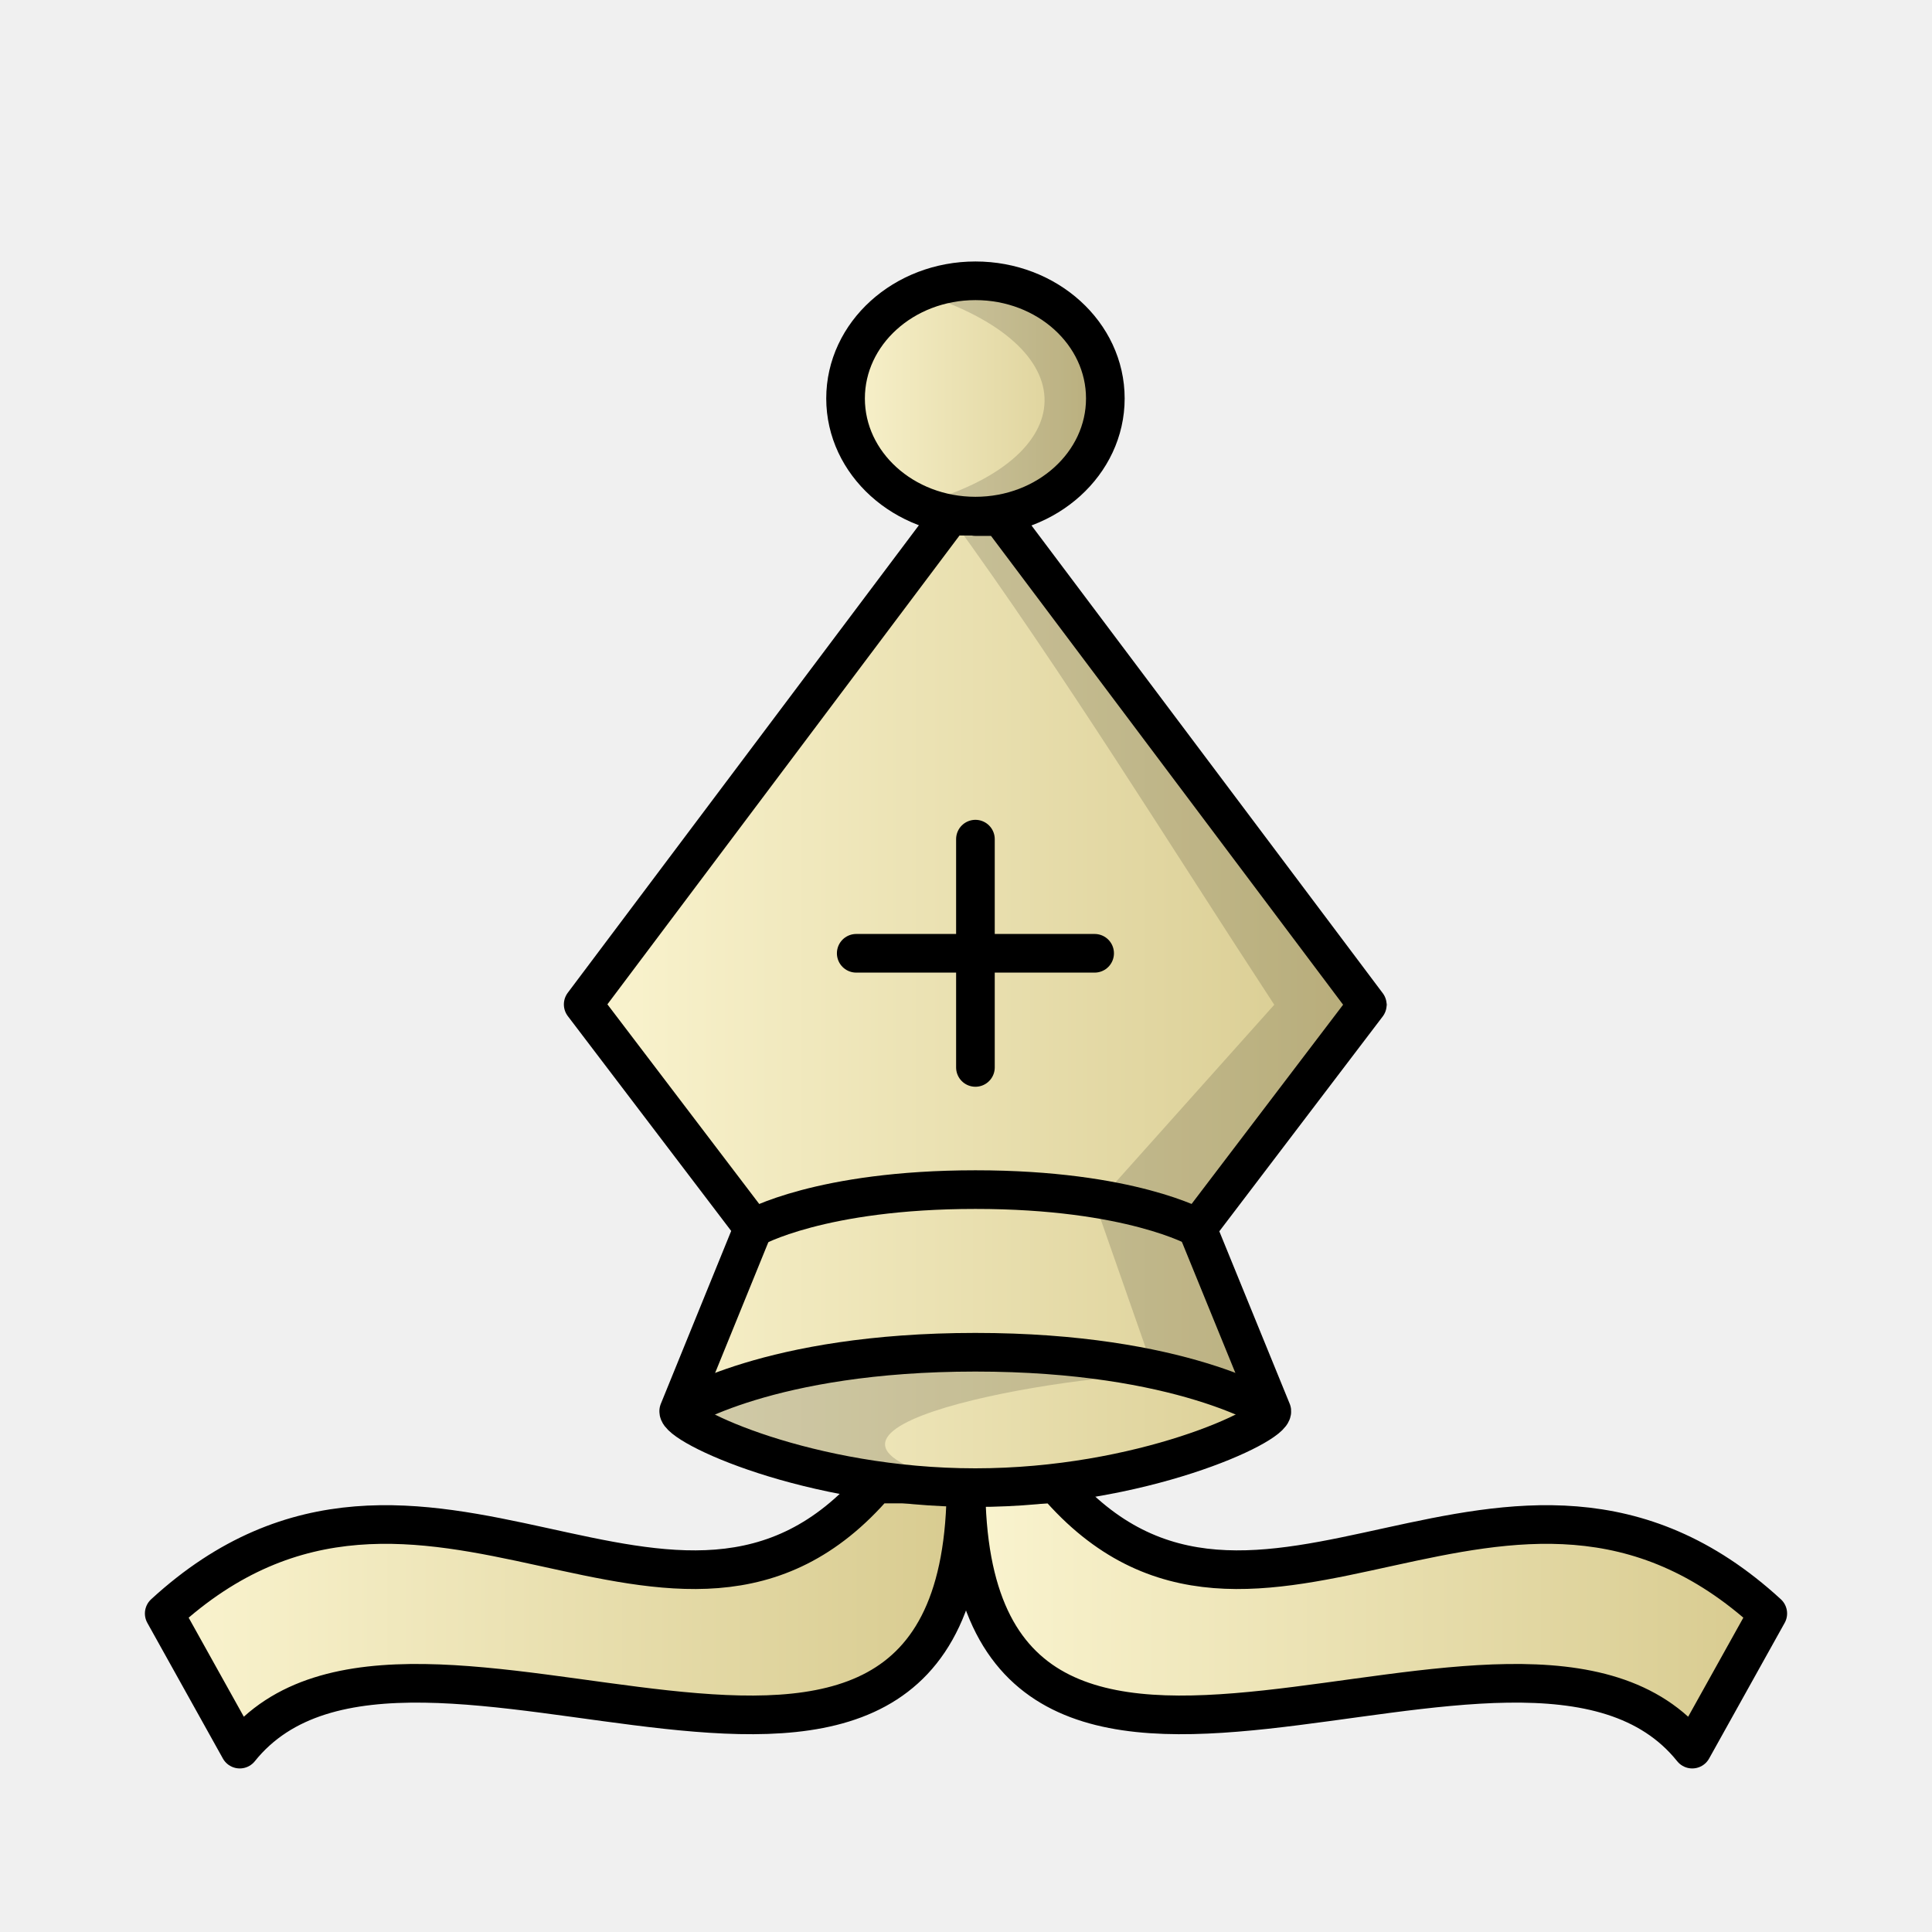
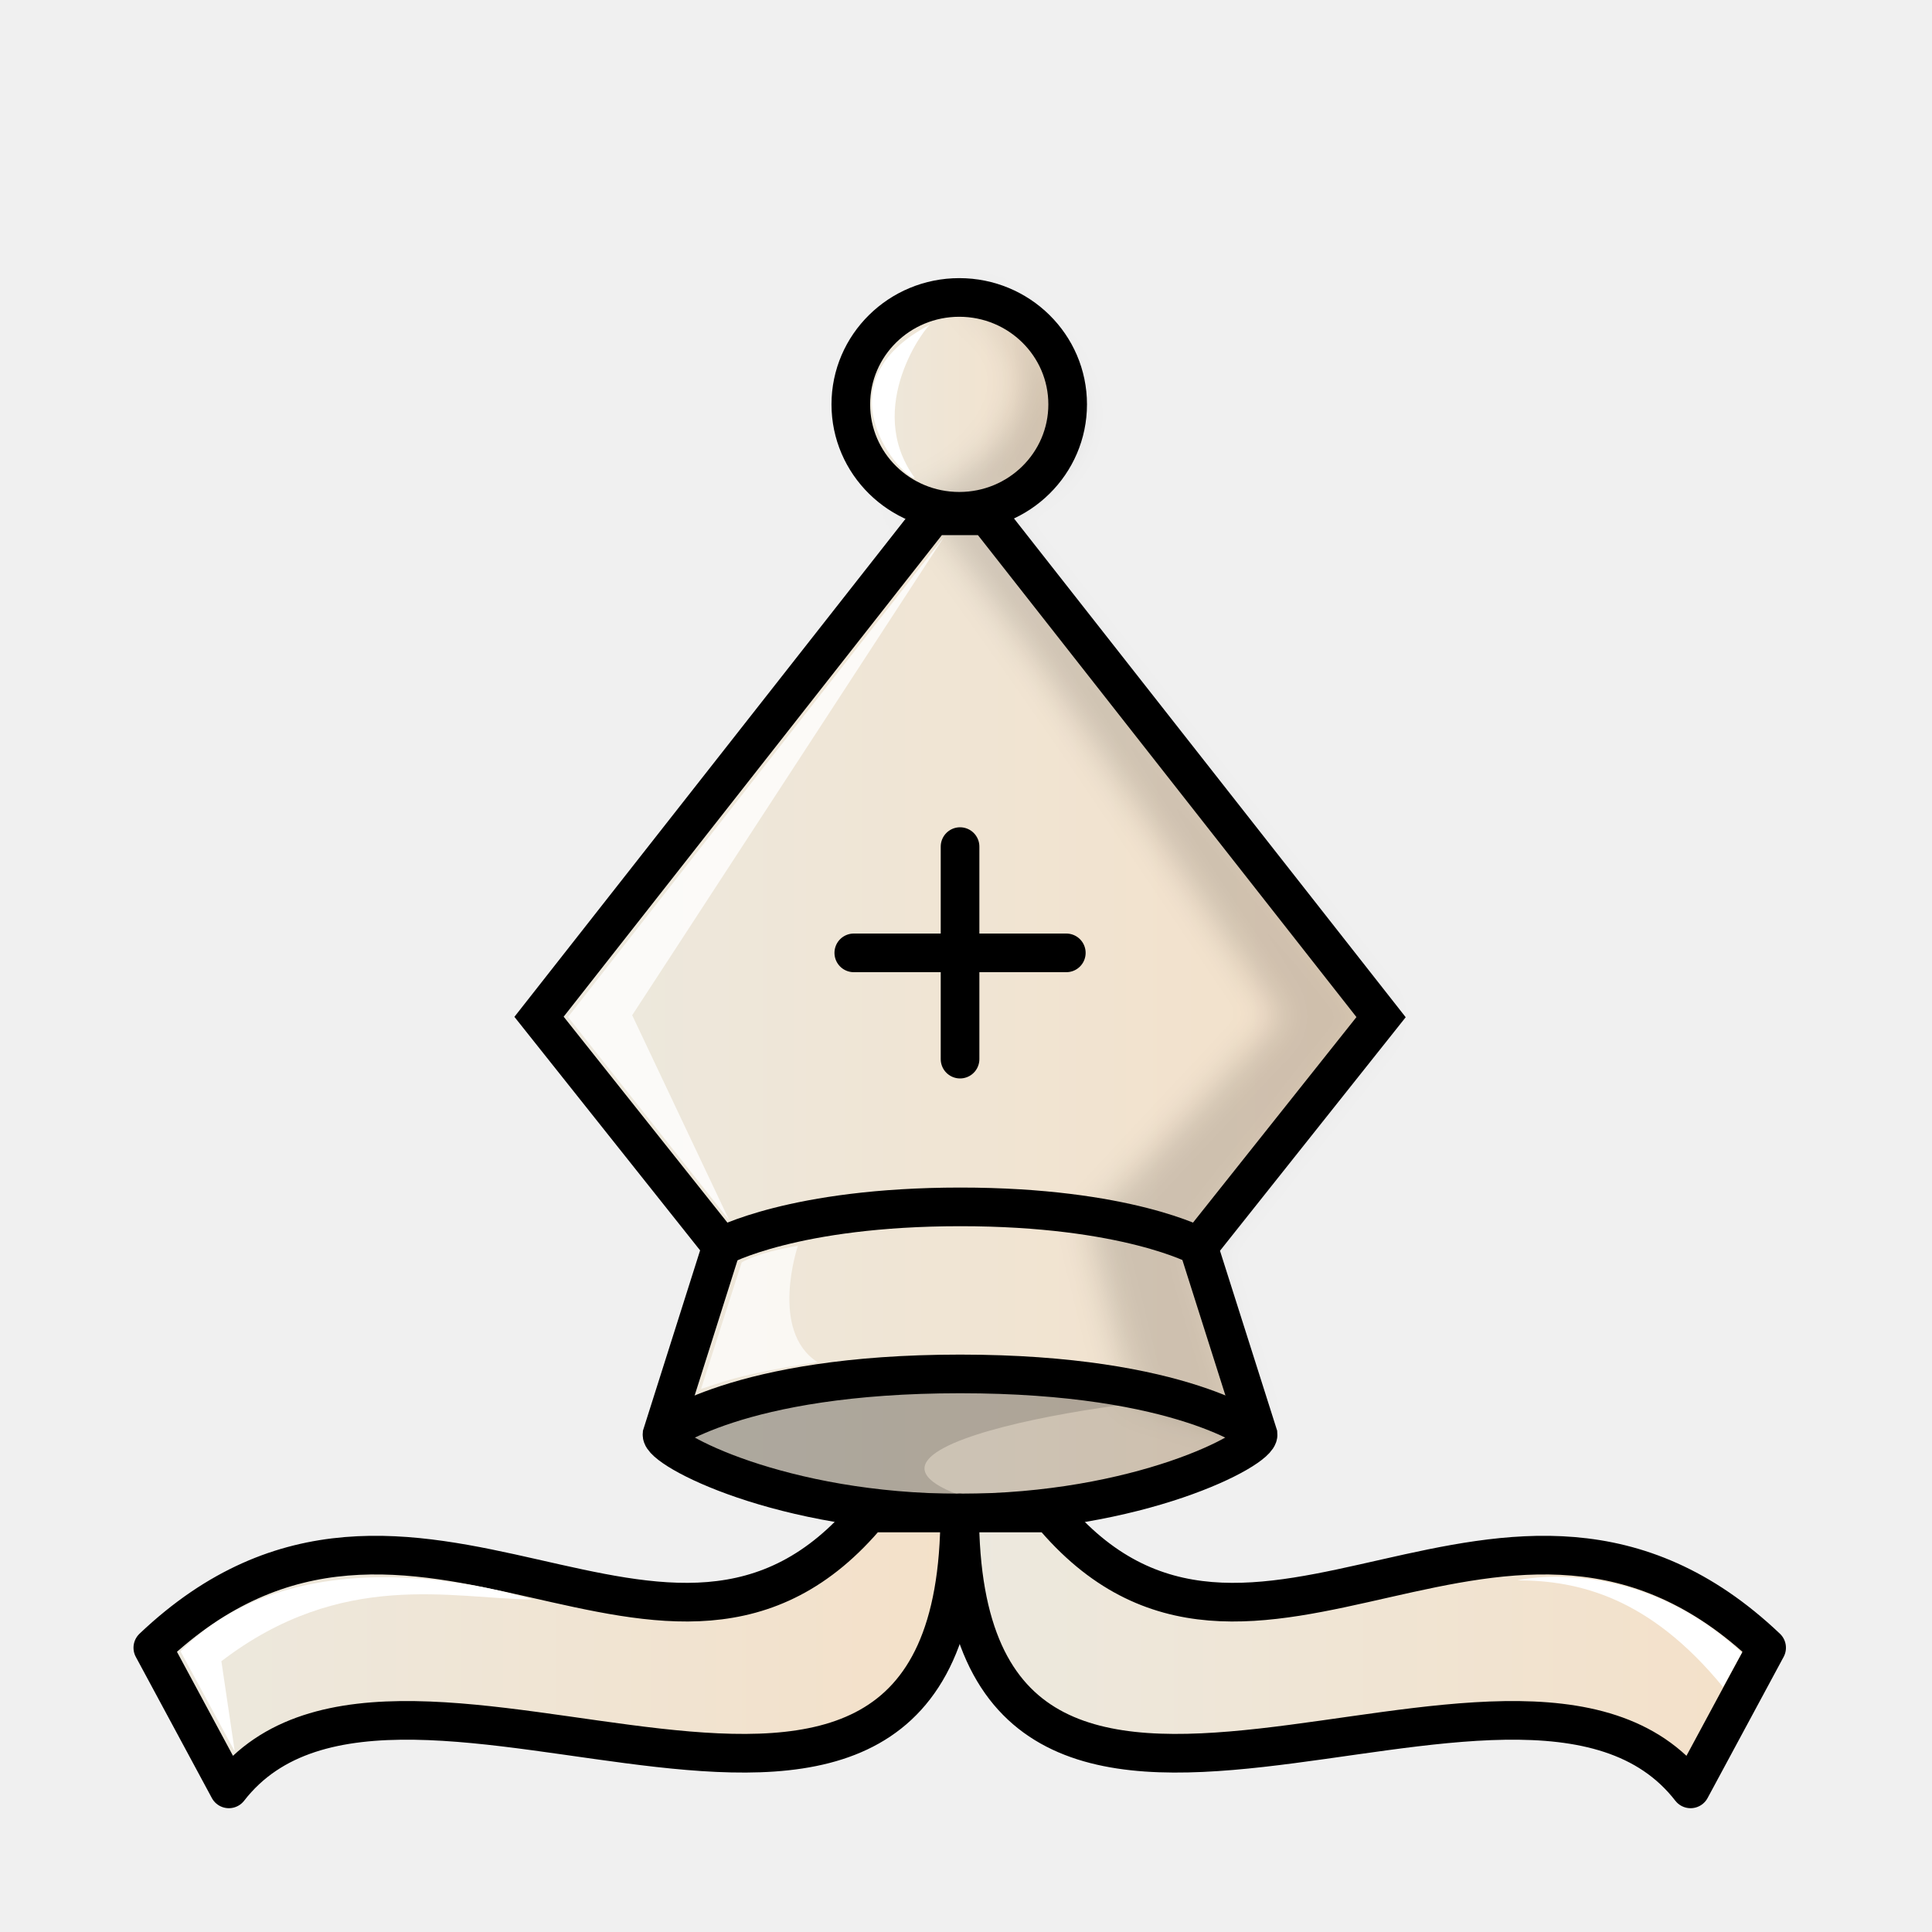
<svg xmlns="http://www.w3.org/2000/svg" xmlns:xlink="http://www.w3.org/1999/xlink" width="50mm" height="50mm" clip-rule="evenodd" fill-rule="evenodd" image-rendering="optimizeQuality" shape-rendering="geometricPrecision" text-rendering="geometricPrecision" version="1.1" viewBox="0 0 50 50">
  <defs>
-     <linearGradient id="linearGradient3942" x1="1337.9" x2="1359.7" y1="-118.94" y2="-118.94" gradientTransform="matrix(1.0002 0 0 .99995 -1334.5 160.77)" gradientUnits="userSpaceOnUse" xlink:href="#linearGradient2623" />
-     <linearGradient id="linearGradient2623">
-       <stop stop-color="#fbf5d1" offset="0" />
-       <stop stop-color="#d7ca8e" offset="1" />
+     <linearGradient id="linearGradient1643" x1="9.241" x2="40.761" y1="27.266" y2="27.266" gradientTransform="matrix(.98495 0 0 .98605 .37559 .64119)" gradientUnits="userSpaceOnUse">
+       <stop stop-color="#ece9df" offset="0" />
+       <stop stop-color="#f4e0c8" offset="1" />
    </linearGradient>
-     <linearGradient id="linearGradient3944" x1="1358.7" x2="1380.4" y1="-118.94" y2="-118.94" gradientTransform="matrix(1.0002 0 0 .99995 -1334.5 160.77)" gradientUnits="userSpaceOnUse" xlink:href="#linearGradient2623" />
-     <linearGradient id="linearGradient3940" x1="1348.8" x2="1370" y1="-134.85" y2="-134.85" gradientTransform="matrix(1.0002 0 0 .99995 -1334.5 160.77)" gradientUnits="userSpaceOnUse" xlink:href="#linearGradient2623" />
-     <linearGradient id="linearGradient3946" x1="1355.5" x2="1363.3" y1="-150.47" y2="-150.47" gradientTransform="matrix(1.0002 0 0 .99995 -1334.5 160.77)" gradientUnits="userSpaceOnUse" xlink:href="#linearGradient2623" />
+     <linearGradient id="linearGradient2770-4" x1="14.558" x2="35.921" y1="25.93" y2="25.93" gradientTransform="matrix(1.0739 0 0 1.0269 -2.2596 -.38035)" gradientUnits="userSpaceOnUse" xlink:href="#linearGradient1643" />
+     <linearGradient id="linearGradient2772-9" x1="21.347" x2="29.141" y1="10.312" y2="10.312" gradientTransform="matrix(.83475 0 0 .90883 3.7518 1.0937)" gradientUnits="userSpaceOnUse" xlink:href="#linearGradient1643" />
+     <filter id="filter1616-8-6" x="-.081" y="-.034" width="1.162" height="1.068" color-interpolation-filters="sRGB">
+       <feGaussianBlur stdDeviation="0.407" />
+     </filter>
+     <linearGradient id="linearGradient2774-8" x1="5.612" x2="25.919" y1="42.295" y2="42.295" gradientTransform="matrix(1.0856 0 0 .94062 -2.5546 2.4128)" gradientUnits="userSpaceOnUse" xlink:href="#linearGradient1643" />
+     <linearGradient id="linearGradient2776-7" x1="24.848" x2="45.155" y1="42.295" y2="42.295" gradientTransform="matrix(1.0856 0 0 .94062 -2.5546 2.4128)" gradientUnits="userSpaceOnUse" xlink:href="#linearGradient1643" />
+     <filter id="filter1624-3" x="-0" y="-0" width="1" height="1" color-interpolation-filters="sRGB">
+       <feGaussianBlur stdDeviation="0" />
+     </filter>
+     <filter id="filter1616-8-6-66-1" x="-.081" y="-.034" width="1.162" height="1.068" color-interpolation-filters="sRGB">
+       <feGaussianBlur stdDeviation="0.407" />
+     </filter>
+     <linearGradient id="linearGradient2774-8-0" x1="5.612" x2="25.919" y1="42.295" y2="42.295" gradientTransform="matrix(1.0856 0 0 .94062 -2.7162 2.9415)" gradientUnits="userSpaceOnUse" xlink:href="#linearGradient1643" />
+     <linearGradient id="linearGradient2776-7-1" x1="24.848" x2="45.155" y1="42.295" y2="42.295" gradientTransform="matrix(1.0856 0 0 .94062 -2.7162 2.9415)" gradientUnits="userSpaceOnUse" xlink:href="#linearGradient1643" />
  </defs>
-   <g clip-rule="evenodd" fill-rule="evenodd" shape-rendering="geometricPrecision">
-     <g stroke="#000" stroke-linecap="round" stroke-linejoin="round">
-       <path d="m22.665 38.406c-5.16 6.013-11.715-2.801-18.415 3.351l1.955 3.51c4.37-5.45 18.795 5.009 18.795-6.86z" fill="url(#linearGradient3942)" image-rendering="optimizeQuality" stroke-width="1" />
-       <path d="m27.335 38.406c5.16 6.013 11.715-2.801 18.415 3.351l-1.955 3.51c-4.37-5.45-18.795 5.009-18.795-6.86z" fill="url(#linearGradient3944)" image-rendering="optimizeQuality" stroke-width="1" />
-       <path d="m30.985 31.791 4.401-5.787-9.489-12.635h-0.653v-0.01h-0.662l-9.489 12.635 4.401 5.787-1.929 4.739c-0.029 0.376 3.375 1.98 7.675 1.98 4.3 0 7.705-1.605 7.675-1.98z" fill="url(#linearGradient3940)" image-rendering="optimizeQuality" />
-       <path d="m25.245 7.267c-1.857 0-3.362 1.363-3.362 3.045 0 1.682 1.506 3.045 3.362 3.045s3.361-1.364 3.361-3.045c0-1.681-1.504-3.045-3.361-3.045z" fill="url(#linearGradient3946)" image-rendering="optimizeQuality" />
-     </g>
-     <g>
-       <path d="m22.159 24.671h6.17m-3.085-2.954v5.908" fill="none" image-rendering="optimizeQuality" stroke="#000" stroke-linecap="round" stroke-linejoin="round" />
-       <path d="m25.245 7.266c-0.527 0-1.025 0.113-1.469 0.309 4.42 1.366 4.266 4.306 6e-4 5.471 0.444 0.196 0.941 0.309 1.468 0.309 1.857 0 3.361-1.364 3.361-3.045 0-1.681-1.504-3.044-3.361-3.045zm-0.662 6.091c2.975 4.095 5.627 8.417 8.395 12.646l-4.625 5.173 1.541 4.401 2.888 0.858-1.796-4.646 4.929-5.787-10.016-12.635h-0.653v-0.011z" image-rendering="optimizeQuality" opacity=".15" />
-       <path d="m24.903 35.055c-2.875 0.012-5.502 0.233-7.337 1.464 2.031 1.462 4.944 2.036 7.818 1.981-6.648-1.406 1.89-2.888 4.511-2.922-1.418-0.358-3.454-0.529-4.991-0.522z" image-rendering="optimizeQuality" opacity=".15" />
-       <path d="m17.566 36.519s2.316-1.523 7.675-1.523c5.36-5e-5 7.675 1.523 7.675 1.523" fill="none" image-rendering="optimizeQuality" stroke="#000" />
-       <path d="m19.494 31.781s1.735-0.994 5.75-0.994c4.015-6e-5 5.75 0.994 5.75 0.994" fill="none" image-rendering="optimizeQuality" stroke="#000" />
-     </g>
-   </g>
+   <path d="m31.016 32.267 4.726-5.943-10.19-12.975h-0.701v-0.01h-0.711l-10.19 12.975 4.726 5.943-1.543 4.867c-0.031 0.386 3.095 2.034 7.713 2.034 4.618 0 7.745-1.648 7.713-2.034z" fill="url(#linearGradient2770-4)" image-rendering="optimizeQuality" style="clip-rule:evenodd;fill-rule:evenodd;fill:url(#linearGradient2770-4);shape-rendering:geometricPrecision;stroke-linecap:round;stroke:#000000" />
+   <path d="m24.826 7.698c-1.55 0-2.807 1.239-2.807 2.767s1.257 2.767 2.807 2.767 2.805-1.239 2.805-2.767c0-1.528-1.256-2.767-2.805-2.767z" fill="url(#linearGradient2772-9)" image-rendering="optimizeQuality" stroke-linejoin="round" style="clip-rule:evenodd;fill-rule:evenodd;fill:url(#linearGradient2772-9);shape-rendering:geometricPrecision;stroke-linecap:round;stroke-width:1;stroke:#000000" />
+   <path d="m22.096 24.66h5.5m-2.75-2.75v5.5" fill="none" image-rendering="optimizeQuality" stroke-linejoin="round" style="clip-rule:evenodd;fill-rule:evenodd;shape-rendering:geometricPrecision;stroke-linecap:round;stroke:#000000" />
+   <path transform="matrix(1.0334 0 0 1.0218 592.95 439.08)" d="m-549.75-422.16c3.412 1.813 0.501 4.931-1.526 5.206 0.462 0.197 0.978 0.311 1.526 0.311 5.528-1.76 1.318-5.645 0-5.517zm-0.688 5.518c3.092 4.115 5.848 8.459 8.724 12.709l-4.806 5.199 1.089 4.423 3.001 0.863-1.354-4.669 4.572-5.816-9.859-12.698h-0.678v-0.011z" filter="url(#filter1616-8-6)" image-rendering="optimizeQuality" opacity=".25" style="clip-rule:evenodd;fill-rule:evenodd;filter:url(#filter1616-8-6-66-1);mix-blend-mode:normal;opacity:.15;shape-rendering:geometricPrecision" />
+   <path d="m26.073 35.618c-3.087 0.012-6.397 0.504-8.369 1.768 2.181 1.502 5.798 1.827 8.885 1.77-7.14-1.444 2.03-2.966 4.844-3.001-1.522-0.367-3.71-0.543-5.36-0.536z" image-rendering="optimizeQuality" opacity=".2" style="clip-rule:evenodd;fill-rule:evenodd;opacity:.15;shape-rendering:geometricPrecision" />
+   <path d="m17.134 37.123s1.925-1.566 7.714-1.566 7.713 1.566 7.713 1.566" fill="none" image-rendering="optimizeQuality" stroke="#000000" stroke-width="1" style="clip-rule:evenodd;fill-rule:evenodd;shape-rendering:geometricPrecision" />
+   <path d="m18.676 32.256s1.863-1.021 6.175-1.022c4.312-6.1e-5 6.175 1.022 6.175 1.022" fill="none" image-rendering="optimizeQuality" stroke="#000000" stroke-width="1" style="clip-rule:evenodd;fill-rule:evenodd;shape-rendering:geometricPrecision" />
+   <path d="m18.872 31.579s0.003 8e-3 0 0l-4.171-5.259 9.735-12.431-8.075 12.385z" fill="#ffffff" opacity=".9" style="clip-rule:evenodd;fill-rule:evenodd;image-rendering:optimizeQuality;opacity:.8;shape-rendering:geometricPrecision" />
+   <path d="m25 39.156c-5.617 6.1e-5 -7.296-1.77-7.296-1.77s1.679-1.77 7.296-1.77c5.617-6.1e-5 7.296 1.77 7.296 1.77s-1.679 1.77-7.296 1.77z" image-rendering="optimizeQuality" opacity=".2" style="clip-rule:evenodd;fill-rule:evenodd;opacity:.15;shape-rendering:geometricPrecision" />
+   <path d="m22.488 39.156c-5.193 6.258-11.79-2.915-18.533 3.487l1.968 3.653c4.398-5.672 18.915 5.213 18.915-7.14z" fill="url(#linearGradient2774-8)" image-rendering="optimizeQuality" stroke-linecap="round" style="clip-rule:evenodd;fill-rule:evenodd;fill:url(#linearGradient2774-8-0);shape-rendering:geometricPrecision;stroke-linejoin:round;stroke:#000000" />
+   <path d="m27.188 39.156c5.193 6.258 11.79-2.915 18.532 3.487l-1.968 3.653c-4.398-5.672-18.915 5.213-18.915-7.14z" fill="url(#linearGradient2776-7)" image-rendering="optimizeQuality" stroke-linecap="round" style="clip-rule:evenodd;fill-rule:evenodd;fill:url(#linearGradient2776-7-1);shape-rendering:geometricPrecision;stroke-linejoin:round;stroke:#000000" />
+   <path d="m4.672 42.735 1.403 2.59-0.346-2.333c3.12-2.387 5.958-1.619 8.041-1.598 0 0-5.852-1.955-9.098 1.342z" style="clip-rule:evenodd;fill-rule:evenodd;fill:#ffffff;image-rendering:optimizeQuality;shape-rendering:geometricPrecision" />
+   <path d="m45.08 42.769-0.49 0.889c-1.905-2.325-3.739-2.755-5.319-2.76 0 0 3.017-0.717 5.809 1.872z" style="clip-rule:evenodd;fill-rule:evenodd;fill:#ffffff;image-rendering:optimizeQuality;shape-rendering:geometricPrecision" />
+   <path d="m23.672 12.366c-0.25 0.066-2.603-2.42 0.418-3.975-0.089-0.009-1.757 2.142-0.418 3.975z" style="clip-rule:evenodd;fill-rule:evenodd;fill:#ffffff;image-rendering:optimizeQuality;shape-rendering:geometricPrecision" />
+   <path transform="matrix(1.0007 0 0 .98931 -586.04 102.79)" d="m603.76-67.566 1.051-3.309s0.369-0.256 1.454-0.434c0 0-0.746 2.224 0.508 3.042-2.154 0.336-2.536 0.554-3.012 0.7z" clip-rule="evenodd" fill="#ffffff" fill-rule="evenodd" filter="url(#filter1624-3)" image-rendering="optimizeQuality" opacity=".7" shape-rendering="geometricPrecision" />
</svg>
